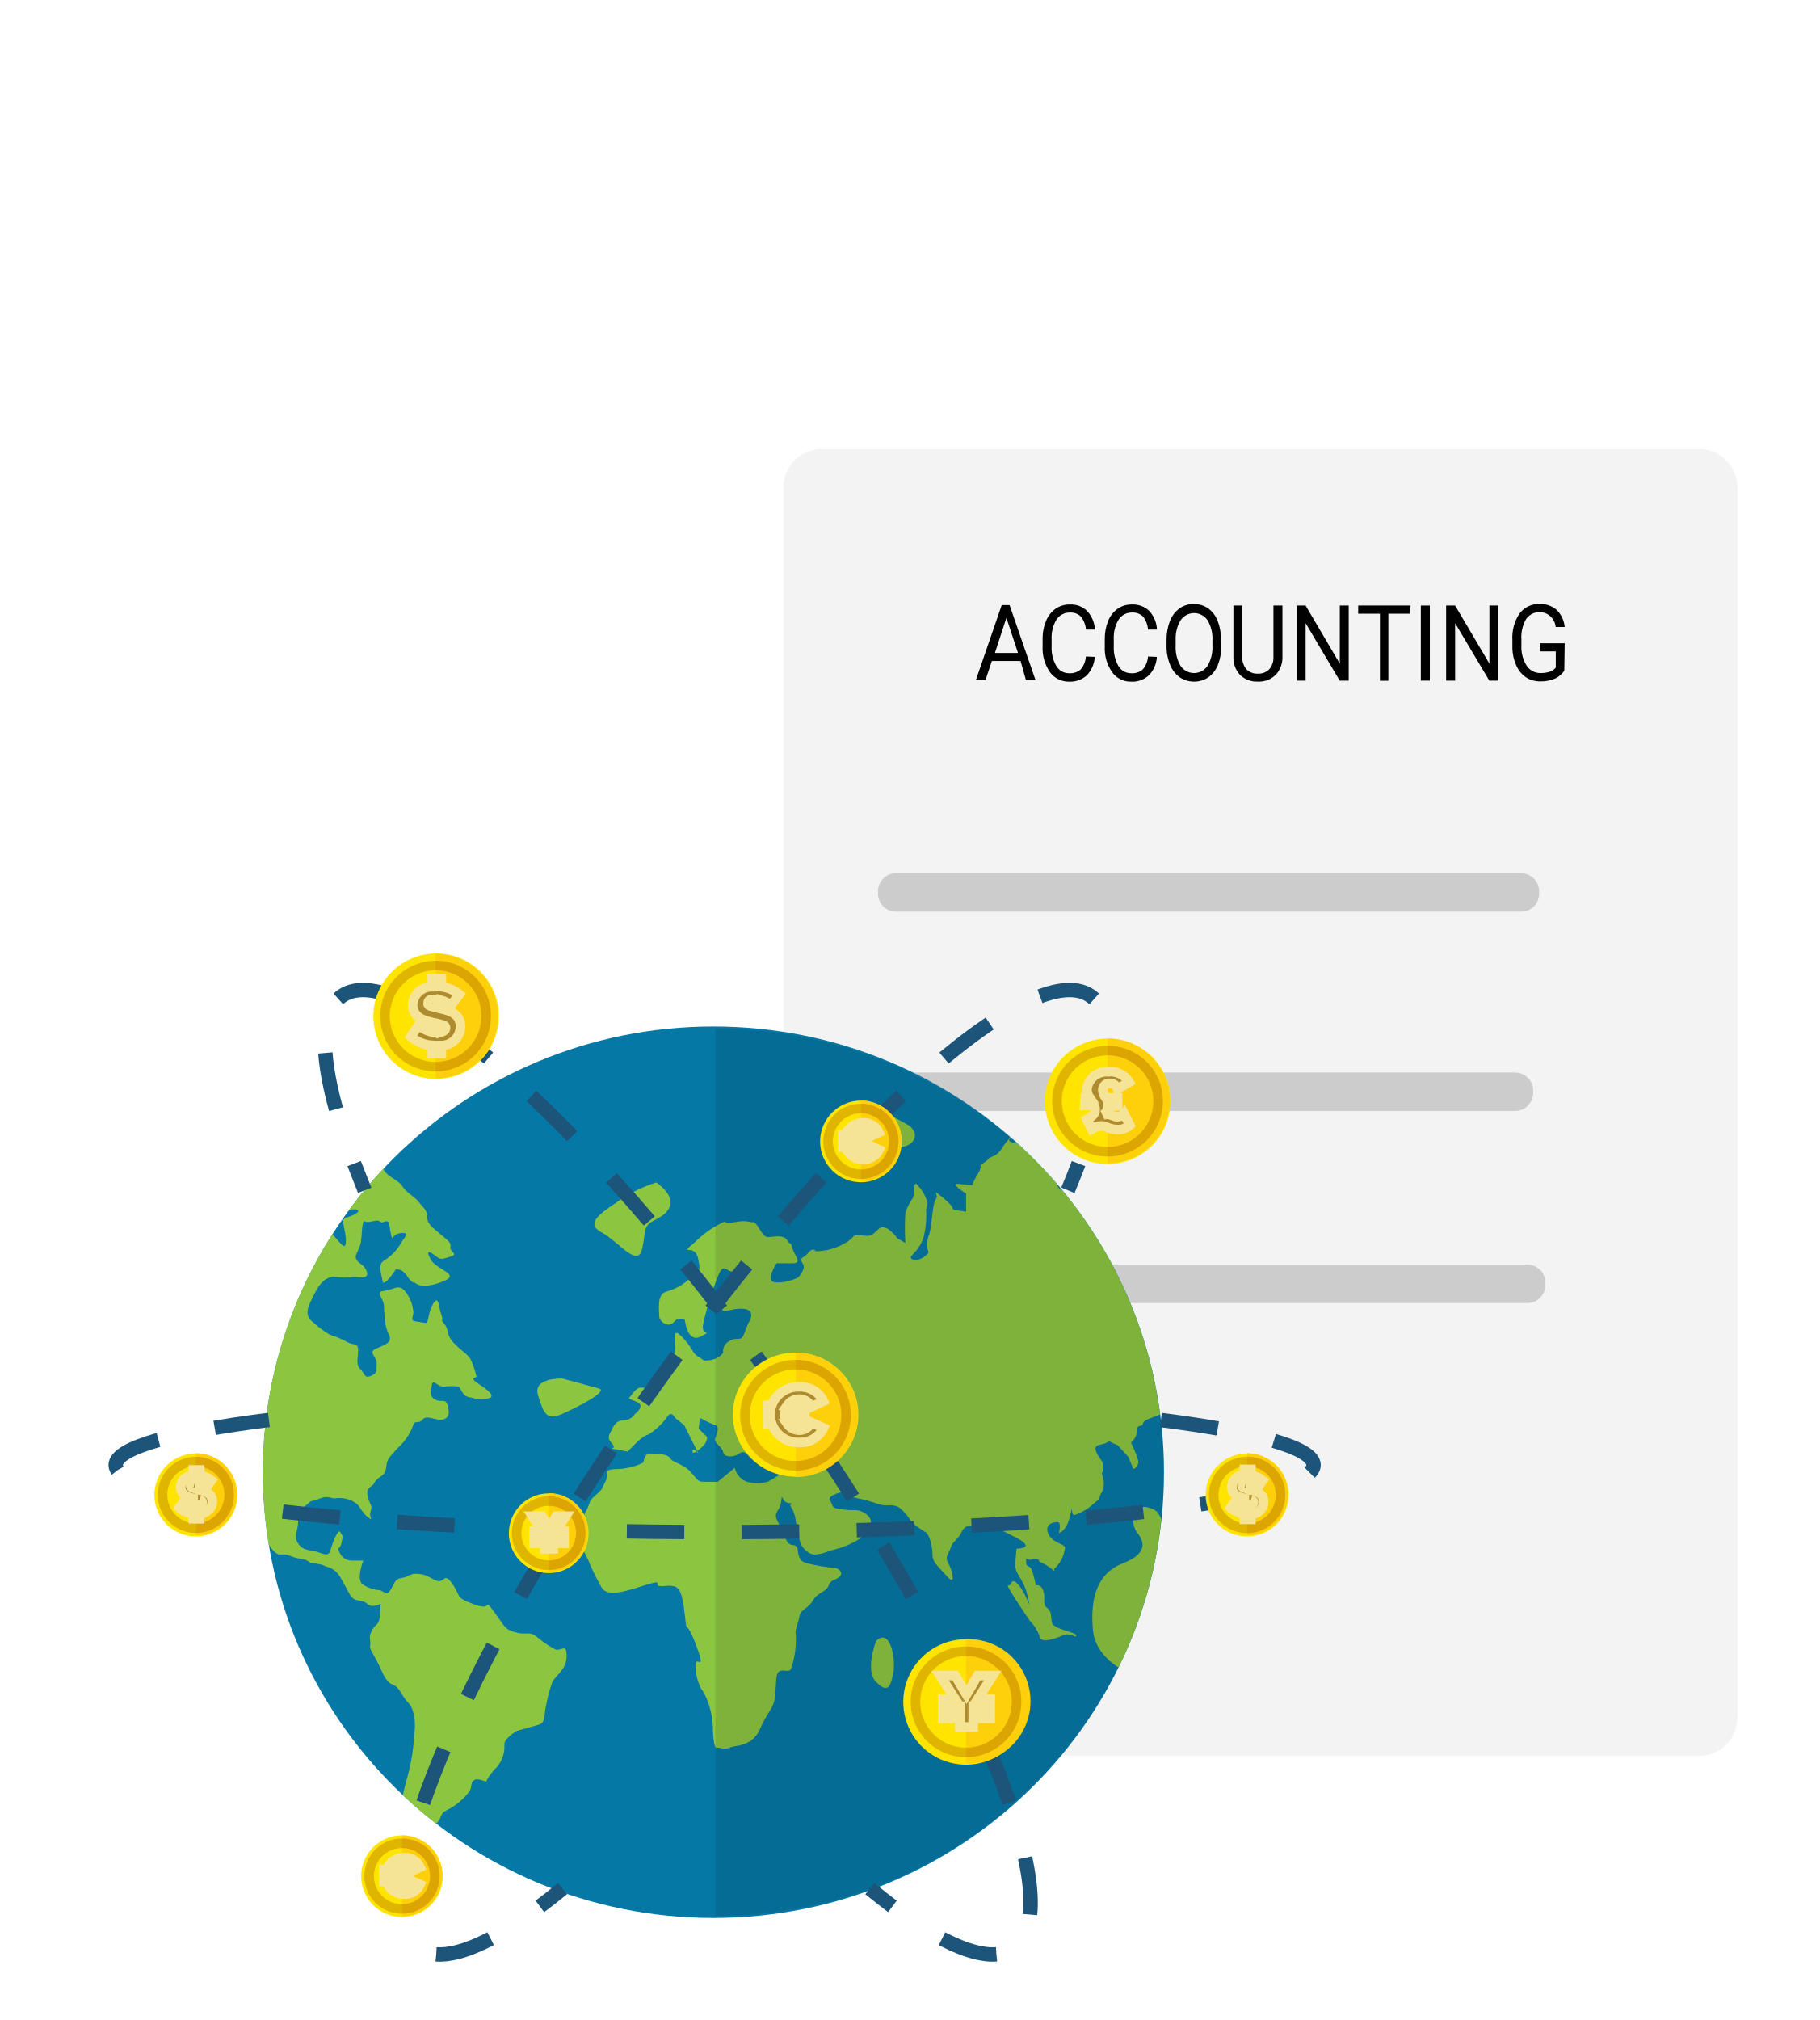
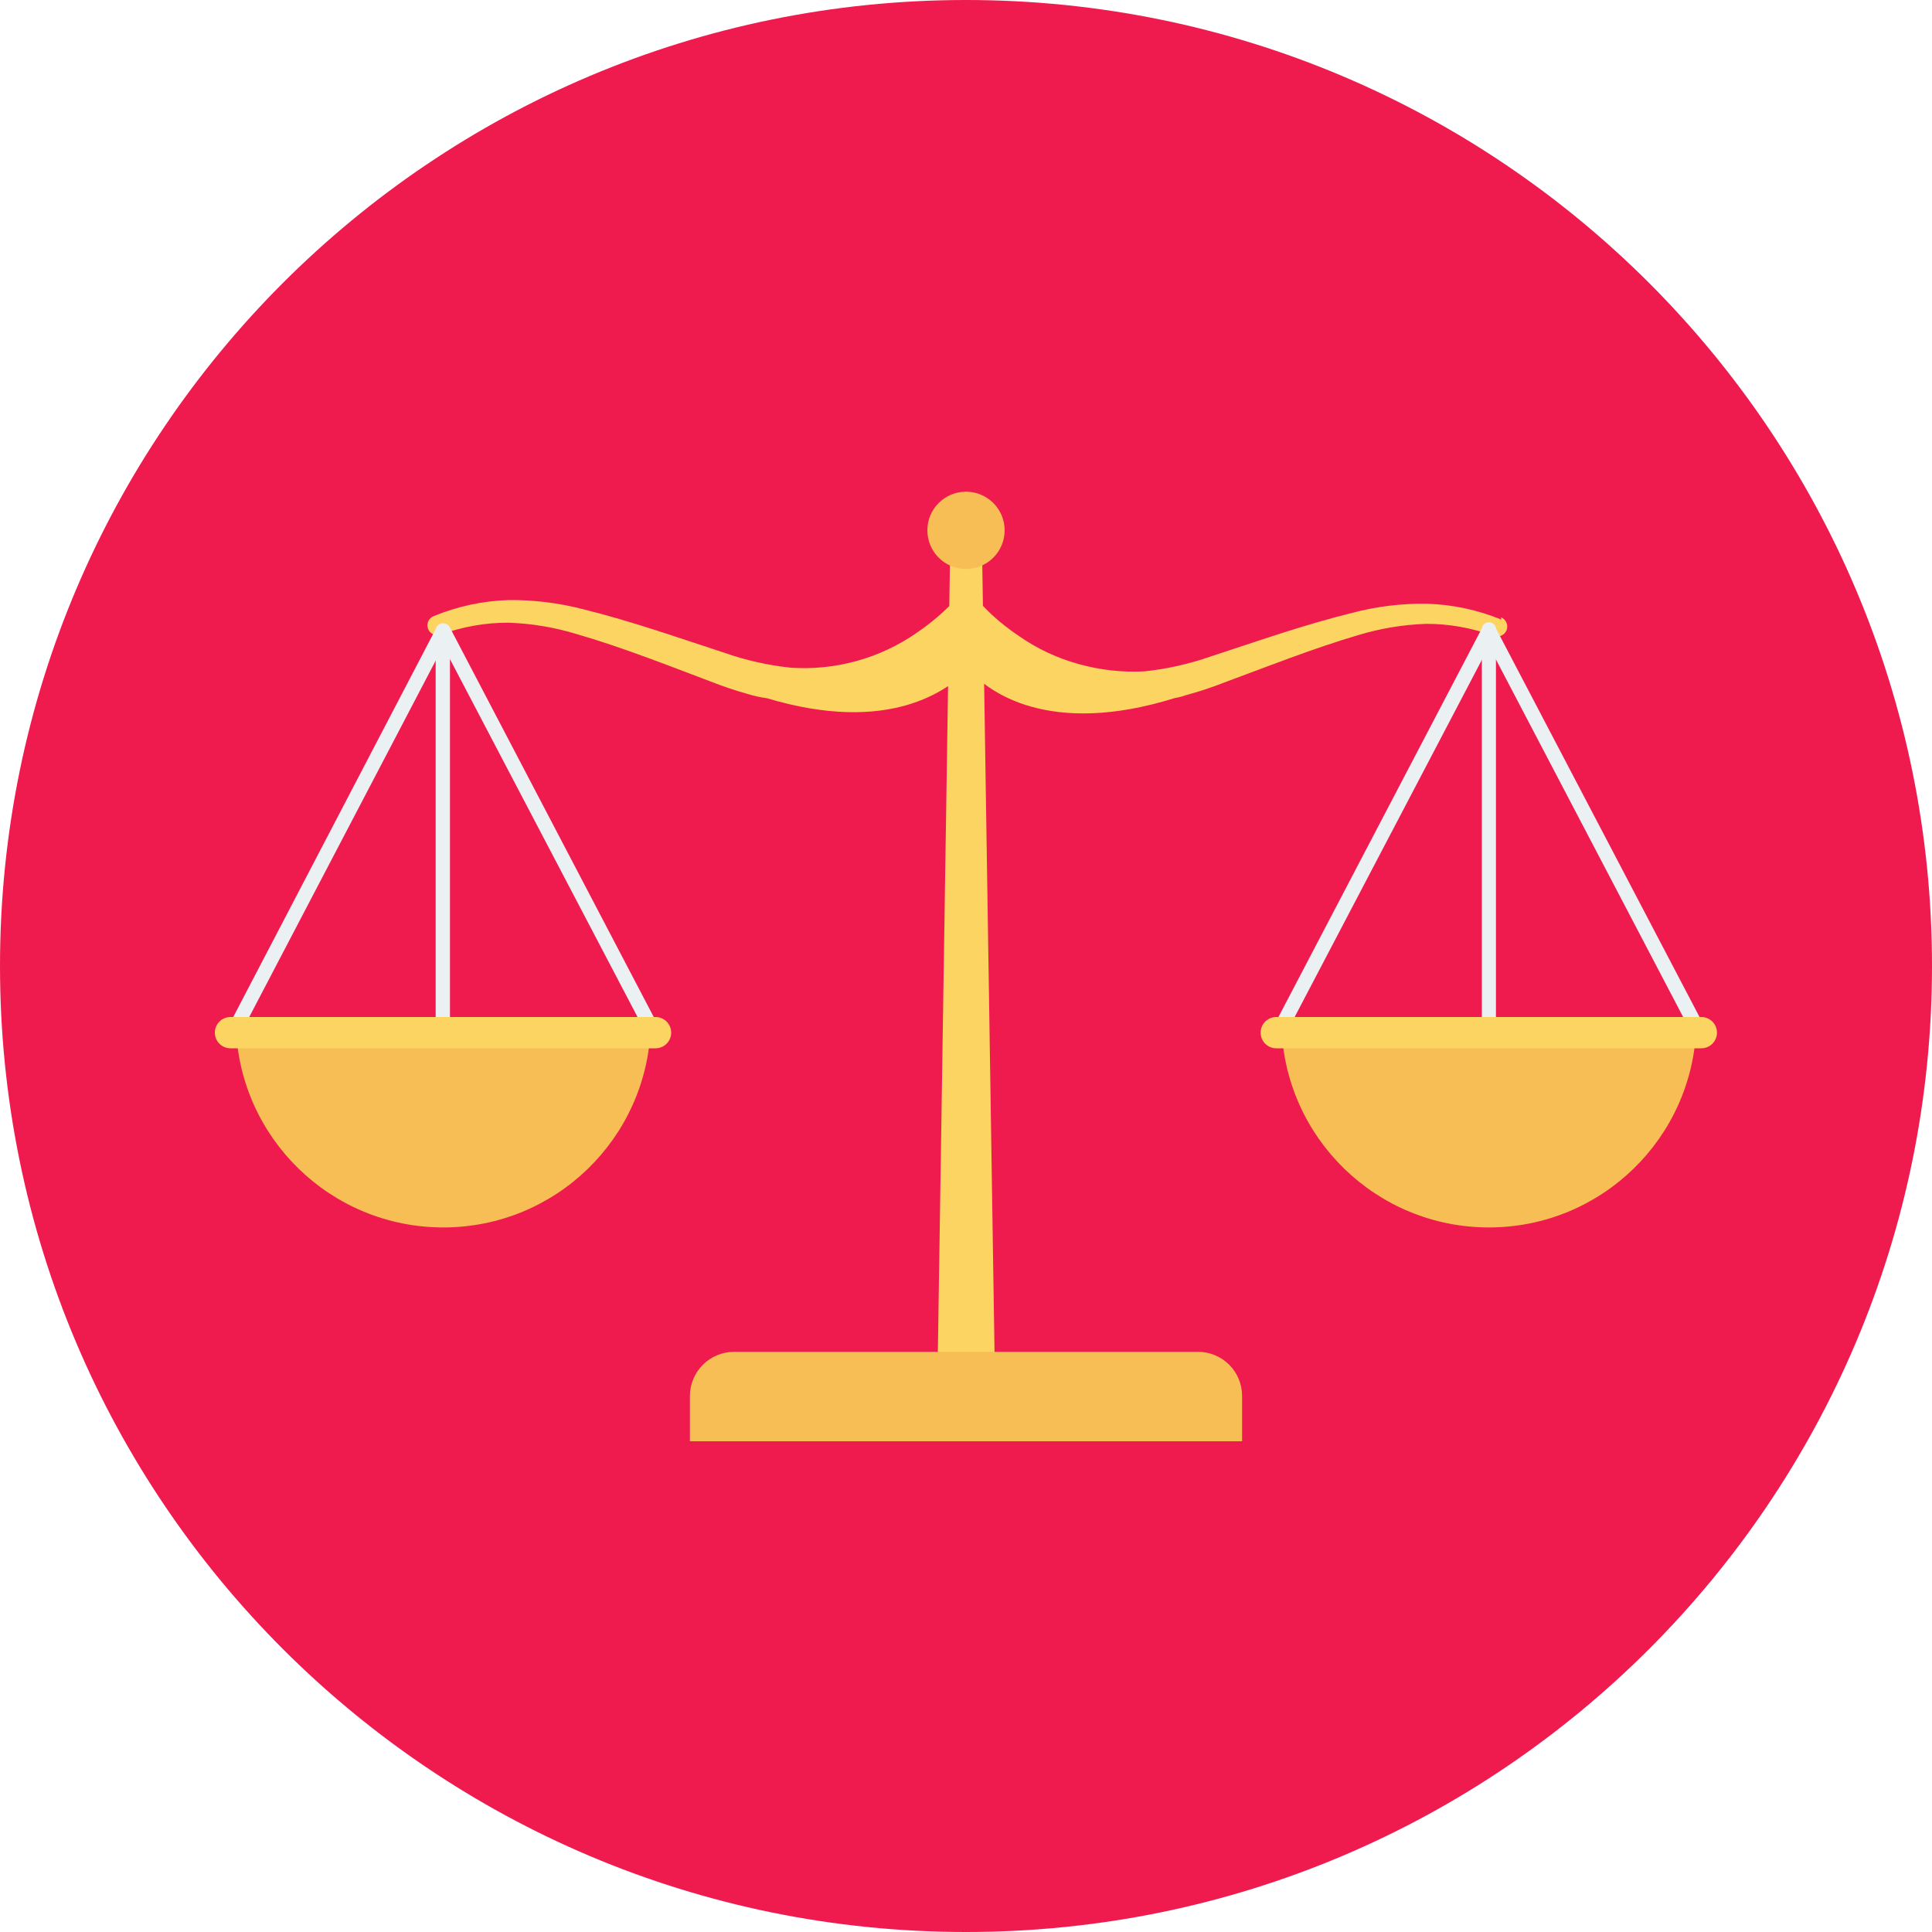
- <svg xmlns="http://www.w3.org/2000/svg" width="189.96" height="210.86" viewBox="0 0 189.96 210.86">
-   <defs>
-     <style>.cls-1{fill:#0678a5;}.cls-2{isolation:isolate;}.cls-10,.cls-11,.cls-12,.cls-13,.cls-16,.cls-3{fill:none;}.cls-4{fill:#f3f3f3;}.cls-5{fill:#ccc;}.cls-6{fill:#010101;}.cls-7{clip-path:url(#clip-path);}.cls-8{fill:#8cc540;}.cls-9{fill:#e6e7e7;}.cls-16,.cls-9{mix-blend-mode:multiply;}.cls-10,.cls-11,.cls-12,.cls-13{stroke:#1d547a;stroke-width:1.5px;}.cls-10,.cls-11,.cls-12,.cls-13,.cls-16,.cls-17{stroke-miterlimit:10;}.cls-11{stroke-dasharray:5.98 5.98;}.cls-12{stroke-dasharray:5.98 5.98;}.cls-13{stroke-dasharray:6;}.cls-14{fill:#ffe400;}.cls-15{fill:#fdd00b;}.cls-16{stroke:#dfca22;}.cls-17{fill:#af8b2f;stroke:#f6e496;}</style>
-     <clipPath id="clip-path" transform="translate(6.08)">
-       <ellipse class="cls-1" cx="68.4" cy="153.68" rx="47.04" ry="46.53" />
-     </clipPath>
-   </defs>
-   <g class="cls-2">
-     <g id="Layer_1" data-name="Layer 1">
-       <rect class="cls-3" x="6.08" width="183.88" height="210.86" />
-       <rect class="cls-4" x="81.8" y="46.88" width="99.6" height="136.41" rx="4" />
-       <rect class="cls-5" x="92.32" y="132.01" width="69.03" height="4.01" rx="1.88" />
-       <rect class="cls-5" x="91.67" y="91.16" width="69.03" height="4.01" rx="1.88" />
-       <path class="cls-6" d="M100.48,69h-3l-.67,2h-1l2.7-7.84h.82l2.71,7.84h-1Zm-2.68-.84h2.41L99,64.49Z" transform="translate(6.08)" />
-       <path class="cls-6" d="M108.23,68.57a3.05,3.05,0,0,1-.83,1.92,2.57,2.57,0,0,1-1.86.67,2.42,2.42,0,0,1-2-1,4.36,4.36,0,0,1-.76-2.67v-.75a4.85,4.85,0,0,1,.36-1.93,2.85,2.85,0,0,1,1-1.27,2.55,2.55,0,0,1,1.5-.44,2.4,2.4,0,0,1,1.8.69,3.08,3.08,0,0,1,.8,1.93h-.94a2.38,2.38,0,0,0-.53-1.36,1.5,1.5,0,0,0-1.13-.42,1.64,1.64,0,0,0-1.41.73,3.65,3.65,0,0,0-.51,2.09v.76a3.65,3.65,0,0,0,.49,2,1.52,1.52,0,0,0,1.34.76,1.7,1.7,0,0,0,1.2-.39,2.33,2.33,0,0,0,.55-1.36Z" transform="translate(6.08)" />
-       <path class="cls-6" d="M114.71,68.57a3,3,0,0,1-.83,1.92,2.53,2.53,0,0,1-1.85.67,2.39,2.39,0,0,1-2-1,4.3,4.3,0,0,1-.76-2.67v-.75a5,5,0,0,1,.35-1.93,2.92,2.92,0,0,1,1-1.27,2.55,2.55,0,0,1,1.5-.44,2.43,2.43,0,0,1,1.81.69,3.07,3.07,0,0,1,.79,1.93h-.94a2.38,2.38,0,0,0-.52-1.36,1.51,1.51,0,0,0-1.14-.42,1.62,1.62,0,0,0-1.4.73,3.65,3.65,0,0,0-.51,2.09v.76a3.74,3.74,0,0,0,.48,2,1.53,1.53,0,0,0,1.35.76,1.67,1.67,0,0,0,1.19-.39,2.27,2.27,0,0,0,.55-1.36Z" transform="translate(6.08)" />
-       <path class="cls-6" d="M121.44,67.39a5.35,5.35,0,0,1-.35,2,2.93,2.93,0,0,1-1,1.31,2.69,2.69,0,0,1-3,0,2.94,2.94,0,0,1-1-1.3,5.1,5.1,0,0,1-.37-2v-.57a5.41,5.41,0,0,1,.35-2,3,3,0,0,1,1-1.32,2.48,2.48,0,0,1,1.49-.46,2.6,2.6,0,0,1,1.5.45,2.91,2.91,0,0,1,1,1.32,5.42,5.42,0,0,1,.35,2Zm-.93-.51a3.78,3.78,0,0,0-.51-2.14,1.7,1.7,0,0,0-2.81,0,3.72,3.72,0,0,0-.52,2.07v.58a3.8,3.8,0,0,0,.51,2.12,1.7,1.7,0,0,0,2.82,0,3.76,3.76,0,0,0,.51-2.09Z" transform="translate(6.08)" />
-       <path class="cls-6" d="M127.82,63.21v5.33a2.63,2.63,0,0,1-.63,1.82,2.42,2.42,0,0,1-1.69.79h-.25a2.49,2.49,0,0,1-1.85-.69,2.61,2.61,0,0,1-.7-1.91V63.21h.92v5.31a2,2,0,0,0,.42,1.33,1.57,1.57,0,0,0,1.21.47,1.54,1.54,0,0,0,1.21-.47,1.9,1.9,0,0,0,.42-1.32V63.21Z" transform="translate(6.08)" />
-       <path class="cls-6" d="M134.74,71.05h-.94l-3.56-6v6h-.94V63.21h.94l3.57,6.07V63.21h.93Z" transform="translate(6.08)" />
-       <path class="cls-6" d="M141.15,64.06h-2.27v7H138v-7h-2.27v-.85h5.47Z" transform="translate(6.08)" />
-       <path class="cls-6" d="M143.21,71.05h-.94V63.21h.94Z" transform="translate(6.08)" />
-       <path class="cls-6" d="M150.36,71.05h-.94l-3.57-6v6h-.94V63.21h.94l3.58,6.07V63.21h.93Z" transform="translate(6.08)" />
-       <path class="cls-6" d="M157.25,70a2.22,2.22,0,0,1-1,.85,3.68,3.68,0,0,1-1.5.28,2.7,2.7,0,0,1-1.54-.45,2.88,2.88,0,0,1-1-1.28,4.6,4.6,0,0,1-.38-1.92v-.68a4.5,4.5,0,0,1,.74-2.75,2.49,2.49,0,0,1,2.1-1,2.56,2.56,0,0,1,1.79.62,2.87,2.87,0,0,1,.83,1.78h-.94a1.7,1.7,0,0,0-3.09-.83,3.78,3.78,0,0,0-.49,2.12v.64a3.63,3.63,0,0,0,.54,2.1,1.71,1.71,0,0,0,1.48.78,3.19,3.19,0,0,0,.92-.13,1.45,1.45,0,0,0,.65-.44V68h-1.64v-.85h2.57Z" transform="translate(6.08)" />
-       <rect class="cls-5" x="91.05" y="111.96" width="69.03" height="4.01" rx="1.88" />
-       <ellipse class="cls-1" cx="74.49" cy="153.68" rx="47.04" ry="46.53" />
-       <g class="cls-7">
-         <path class="cls-8" d="M111.9,174.69s-3.58-1.33-3.87-4.57.42-5.89,3.11-6.92,2.25-2.33,1.5-3.23-.59-3.55,1.79-2.37S115.62,171.45,111.9,174.69Z" transform="translate(6.08)" />
-         <path class="cls-8" d="M52.63,143.9s-3.13-.14-2.53,1.77.89,2.65,2.53,1.92,4.84-2.36,3.83-2.65S52.63,143.9,52.63,143.9Z" transform="translate(6.08)" />
-         <path class="cls-8" d="M62.46,123.43a14.6,14.6,0,0,0-3.72,1.77c-1.34,1-4,2.35-2.09,3.39s3.87,3.83,4.32,1.76,0-2.35,1.49-3.09S64.84,125.2,62.46,123.43Z" transform="translate(6.08)" />
-         <path class="cls-8" d="M84.5,114.89s-1.84.44-.7,2.21.59,2.23,3.08,2.63,3.43-1.47,1.64-2.42S84.5,114.89,84.5,114.89Z" transform="translate(6.08)" />
-         <path class="cls-8" d="M85.39,171.3s-1.19,3.09,0,4.27,1.49.59,1.79-.88S86.88,169.83,85.39,171.3Z" transform="translate(6.08)" />
-         <path class="cls-8" d="M7.94,127.71a7.93,7.93,0,0,1,3.14-1.61c1.3-.11,1.3-.32,3.36.81s2.92,2.19,3.79,2.41,1.19-1.29,2.6-1.18,1.4.9,2.27,1.2,1.73.55,1.73,0-1.51-3,0-2.17l1.52.86a1.21,1.21,0,0,1,0-1c.22-.54-.65-1.72-.43-2a8.47,8.47,0,0,0,.46-.86,16.91,16.91,0,0,1,.73,1.72c.11.43.65.35.86,1s-1.29.25,0,1.32,2,2.63,2.06,1.42-.65-2.34,0-2.52,1.63-.61,1.19-.82-1.84.42-1.95-.75a17.9,17.9,0,0,1-.21-3A5.79,5.79,0,0,1,30.14,121s1.73-.54,2.28,0,1.08.11,1.51,1,1.63,1.18,2,1.83,1.3,1.08,1.73,1.66.87.8.87,1.55.54,1.07,1.41,1.82,1.08.82,1,1.32.92.72,0,1-1,.32-1.43,0-1.3-1-.65.24,3.46,1.58,1.08,2.44-2.71-.11-2.82,0-.54-.43-.54-.43-.43-.75-.87-.86l-.43-.11s-1.3,2-1.41,1.29-.54-1.72.11-2.14a5.16,5.16,0,0,0,1.73-1.72c.22-.53,1.2-1.28.11-1.18s-.86,1.07-1.08.11-.11-1.27-.43-1.33-.44.27-.76,0-1.19.27-1.52,0-.32,1.54-.43,2.19-.54,1.18-.54,1.5.21.53.65.85.86,1.18.21,1.29-.86-.11-1.3,0a6.62,6.62,0,0,1-1.51,0s-1.19-.43-2.17,1.39-1.3,2.57-.32,3.32a9.83,9.83,0,0,0,1.73,1.29A9.91,9.91,0,0,1,30,140c.87.53,1.19.11,1.3.75s-.32,1.61.22,2.14.43,1,1.08.75.65-.43.65-1.28-1-1.18,0-1.61,1.63-.64,1.3-1.39a3.65,3.65,0,0,1-.43-1.61c0-.54-.11-.54-.11-1.39s-1-1.5,0-1.61,1.52-.75,2.17,0a3.76,3.76,0,0,1,.86,1.93c.22.75-.54,1.18.44,1.28s1,.43,1.19-.53.76-2.15,1-1.5,0,.32.33,1.28-.22.32.32,1,.14,1.07.94,1.93,1.44,1.17,1.77,1.71a8.87,8.87,0,0,1,.65,1.88c0,.05-.76.05,0,.58s2,1.29,1.41,1.61a2.71,2.71,0,0,1-1.84,0c-.55-.11-.76-.11-1.09-.64l-.32-.54a6.31,6.31,0,0,0-1.52,0c-.65.11-1.19-.86-1.3-.21s-.32,1.19.33,1.56,1.08-.17,1.3.58.21,1.29-.44,1.5-1.73-.54-2.16,0-.87,0-1,.64a6.06,6.06,0,0,1-1.62,2.36c-.87,1-1.09,1.07-1.19,2s-.65.86-1.09,1.4.11.1-.43.53-.54.65-.32,1.4.43.64.21,1.28.43,1.07-.21.64-.87-1.17-1.3-1.5a3,3,0,0,0-2.06-.53c-.54.11-.87-.32-1.63,0s-1,.21-1.3.53-1.19.78-1.08,1.68-.43,1.65-.11,2.29.68.85,1.64,1,1.61.75,1.83,0,.86-2.46,1.08-1.93.33.11.11,1.08-.54.21-.22,1a1.38,1.38,0,0,0,1.3.86h1.19s-.75,1.92-.1,2.46a3.65,3.65,0,0,0,1.84.64c.43.11.65.65,1.08,0s.43-1.18,1.19-1.28.87-.54,1.73-.43.65.11,1.74.64.86-1,1.84.43.21,1.35,2.27,2.12.87-.83,2.06.77,1.08,1.82,2.27,2.15,1.41-.22,2.28.53a10.26,10.26,0,0,0,1.73,1.18c.65.43,1.3-.75,1.3.75s-1.19,2-1.51,2.78a15.12,15.12,0,0,0-.65,2.47c-.22.86,0,1.71-.76,1.93l-2.28.64s-1.3.75-1.3,1.39a3.26,3.26,0,0,1-.76,2.36A6.05,6.05,0,0,0,44.65,186s-1.08-.58-1.4,0,.21.59-1,1.77-2,1.17-2.17,1.6,0-.1-.21.43-.43.32-.54,1.07-.11.11-.33,1.18a5.35,5.35,0,0,1-.65,2.14,3.7,3.7,0,0,0-.43,2.25c0,1.08.65,1.29,1.19,1.83s1.19-.33.54.53-1.84,0-2.27,0-2.17-1.07-2.28-2A13,13,0,0,1,35,193.7a48.79,48.79,0,0,1,1.3-7.66,20.43,20.43,0,0,0,.87-5,5.47,5.47,0,0,0-.22-2.68c-.43-.86-.43-.43-1.19-1.71s-1.08-.22-2-2.25-1.3-2.15-1.19-2.68-.21-.64.11-1.39.76-.65.87-1.4a13.2,13.2,0,0,0,.1-1.52s-.86.52-1.4,0-1.3-.08-1.79-.94-.81-1.5-1-1.82a2.42,2.42,0,0,0-1.08-1,4.3,4.3,0,0,1-.87-.32l-1.19-.21a2.06,2.06,0,0,0-1.08-.43c-.54,0-1.19-.43-1.63-.43s-.65.11-1.08-.32a4.7,4.7,0,0,1-.76-1.07c-.43-.64-.54-.43-.65-1.39a3.19,3.19,0,0,0-.76-1.83c-.32-.42.22-.32-.65-1.07l-.86-.75-.87-.53s-.43-.32-.43.1a4.44,4.44,0,0,0,1,2c.44.43.87,1,.87,1a3.17,3.17,0,0,1,.21,1.52A16.68,16.68,0,0,1,17.69,158c-.22-.43-.33-1-.65-1.5s.21-.22-.76-1.5a13.47,13.47,0,0,1-1.19-1.72s-1.85-1.82-1.95-2.57a7.16,7.16,0,0,1-.22-2.46c.11-1.4.43-2.47-.22-3.32s-1.08-1.72-1.62-2.57-1.63-2.68-1.95-3.22a13.33,13.33,0,0,0-3.58-2.25c-.32,0-.21-.21-1.19-.32s-.65-.53-1.4-.32-1.41.32-1.63.86-.54,2.14-.87,2.25-.21.85-.32.1.54-2,0-1.93-1.52,1.18-1.84,1.61.43,1.07-.87,1.39L-4.3,141a4,4,0,0,0,1.84-3.1s-1.73-.54-1.84-.86-.65.21-.54-.86-.79-1.5,0-1.82a4.5,4.5,0,0,0,1.43-1.07s.1-.43-.55-.64-.55,0-1.19-.43-1.19-1.29-.76-1.5l.44-.22a7.37,7.37,0,0,0,1.41.22h.54s-1.63-1.5-1.63-1.82-.43-1,.11-1.29,1-1,1.52-1.28.75-.65,1.19-.86-.43-1.07,1.3-.43a13.05,13.05,0,0,1,2.38,1.07,9.93,9.93,0,0,1,1.41.11,3.87,3.87,0,0,1,1.84.43,7.32,7.32,0,0,0,2.06.85c.43.11-.43,0,.43.11Z" transform="translate(6.08)" />
-         <path class="cls-8" d="M61.09,152.67s.13-.88.51-.88h1.15s.89,0,1.14.44,1.4.57,2.17,1.45.76,1,1.39,1h1.4l1.79-1.45a2,2,0,0,0,1.27,1.45,4.07,4.07,0,0,0,2.16,0,9.1,9.1,0,0,0,2-1.38v-.64s-1.66-1.25-2.93-.88-1.4-.52-2-.07-1.64.43-1.71-.13-1-.93-.83-1.43.51-1.26,0-1.39A10.29,10.29,0,0,1,67,148l-.13,1.13.89.88a1.34,1.34,0,0,1-.38.88c-.38.38-1.27,1.15-1.15.52s1.15,1.37.13-.64l-1-2L64.4,148s-.38-.88-.89,0a6.94,6.94,0,0,1-1.91,1.76s-.38,0-1.27.88l-.89.88-1.66-.31s.51-.07,0-.57-.25-.88,0-1.38.51-1,1.28-1a1.4,1.4,0,0,0,1.14-.64s1.15-.87.26-1.25l-.89-.38s.76-1.13,1.14-1.13h1.15A12.61,12.61,0,0,1,63,143.11c.38-.38.76-1.38,1.27-1.76s-.5-3.15.77-1.89,1.1,1.76,1.76,2.14.4.5,1.29.38a2.11,2.11,0,0,0,1.34-.76,1.18,1.18,0,0,1,.7-1.26c.89-.5,1.14.23,1.52-.83l.39-1s1-1.39-.51-1.51-2.54.88-2.1-.51.44-2.39.82-2.39,1.15-1.13.26-1-1-1.25-1.78.89-.38.5-.77,2.14-.38,1.25-.63,2.51,1.14.55-.26,1.26-1.65-1.76-1.65-1.76a.89.89,0,0,0-1.15.25c-.51.63-1.52,0-1.52-.63s-.26-2.14.63-2.52a6.65,6.65,0,0,0,1.53-.62,5.84,5.84,0,0,0,1.89-1.84s.36.58,0-1.06-2.14-.13-.36-1.64a10.85,10.85,0,0,1,3-2.13c.44-.13-.07.25,1.21,0s1.52.07,1.9,0,.89,1.41,1.4,1.54,1.66-.38,2.17.37.25-.12.51.76,1.14,1.63,0,1.63H75s-1.27,1.89-.13,2a4.85,4.85,0,0,0,2.36-.51,2.18,2.18,0,0,0,.57-.88c.25-.63-.64-.88,0-1.26s.64-.88,1.15-.75-.9.13.5.13a6,6,0,0,0,2.55-.76A3.38,3.38,0,0,0,83.1,129s.13-.13,1.15,0,1.27-.89,1.78-.89.76.26,1.27.76-.12.13.51.5l.64.38a25.09,25.09,0,0,1,0-3.15,5.94,5.94,0,0,1,.76-1.51c.26-.37,0-2,.51-1.38a4.14,4.14,0,0,1,.89,1.38c.26.63.13.63,0,1.14a9.14,9.14,0,0,1-.25,2.89c-.51,1.64-1.66,2-1.28,2.27s.64.12,1,0a2.35,2.35,0,0,0,.79-.63,2.75,2.75,0,0,1,0-1.76c.36-.63.36-3.28.74-3.78s-.38-1.13.38-.5-.38-.38.76.63.26.88,1.15,1l.89.13v-1.89s-1.91-1.17-.64-1l1.28.14a6,6,0,0,1,.63-1.26c.64-1.13-.25-.5.64-1.13s0-.25.89-.63,1-1.13,1.53-1.64.63-2,.89-1.26-1.78,1.26,0,1.52a4.71,4.71,0,0,0,2.29,0s-1.53-1.43,0-1.72,2-.71,2,0-1,.58,0,1.09-.38-.63,1,.5,1.4.13,1.4,1.13-.13.63-.64,1.26-1.78,2.14-1.78,2.14c.51.88.89.5,1.4.38s.13-.63,1-.25a10.19,10.19,0,0,1,2,.88c.5.37.12.5,1.52-.38s.38-2.27,1.4-.88,1.15,1,1.27,2-1.14,1.39,0,1.64.26,1.13,1.15.25,1.53-1.39,2-1.13.76.5,1.27-.25-.51-2.77,1-1.64.76,1.13,2,1.38,1.4-.88,1.91.26.51,1.88,1.65,1.76,1,.12,1.53.75.64,1.13,1.4.76.64-1,1.27-.51a3.56,3.56,0,0,0,2,.38s-1.27-1,0-.88,3.31-.63,3.56.5-1,.13.25,1.14,2.29.75,2.55,1.38-.26.63,0,1.26-.26.88-.64.88a2.7,2.7,0,0,1-1.4-.13c-.51-.25-1.14-.75-1.27-.37s-.89.5-.76,1.13.89.75.13,1.26-.77-.08-2.29.71a6.88,6.88,0,0,0-2,1.43,1.63,1.63,0,0,0-1.15,0c-.5.25-.12-1.14-.5.25s-.64,1-.64,2.26.38.89-.38,1.89.25,0-.77,1-1.65,0-1.65,0a4,4,0,0,1,.13-1c.12-.38-.13-1.26.63-2a3.18,3.18,0,0,0,1-1.39c.38-.75.76-1.38.76-1.38s0-1.71-1.14-1,0-.46-1.15.67-.89,1.39-2.41,1.26-3.57-.63-3.82-.13-.51.13-.76,1.26-.64,1.26-.64,1.77-.76-.51,0,.5,1,.63,1.4,1.38.13,1,.25,1.39-1,2.51-1.78,3.14-2.16.76-2.29,1.26-.63,0-.63.76a1.79,1.79,0,0,1-.64,1.26,10.41,10.41,0,0,1,.76,1.88.8.8,0,0,1-.51.88l-.5-1.25-1.15-1.26-.63-.25s-.13-.26-.51,0-1.28.12-1.15.75.76,1.13.76,1.51v.38c0,1-.25,0,0,1a2,2,0,0,1-.25,1.77c-.25.63,0,.37-.76,1a5.48,5.48,0,0,1-1.91,1.14c-.51.12-.13-1.51-.51.12s-1.15,1.76-1.15,1.76.26-1.13-.12-1.13S103,159,103.33,160s1.66,1.14,1.79,1.51a3.43,3.43,0,0,1-1,2.14c-.38.13.25.63-.38.13a6,6,0,0,0-1.28-.76s-.12-.5-.76-.25-.64-.5-.64.25.39.19.64,1a14.45,14.45,0,0,1,.38,1.47s.51-.18.77.57-.13,1.39.38,1.77.38.75.51,1.51,2.54,1,2.54,1.38-.51-.38-1.4,0-2.29.85-2.42.11a4,4,0,0,0-1-1.62s-2.68-3.92-2.29-3.72.25-1.08,1.14,0,1.4,3.22.89,1.08-1.4-2.14-1.27-3.53l.13-1.38s2.29,0-.26-1.26-2.8-1.63-3.56-1.26-1.4-.25-1.91.76-.89.88-1.14,1.63-.64,1-.26,1.64.89,2.52-.13,1.38-1.52-1.51-1.52-2.26-.26-2.14-.77-2.39a10.45,10.45,0,0,1-1.4-1,5.48,5.48,0,0,0-1.27-1.51,1.73,1.73,0,0,0-1.14-.25,3.3,3.3,0,0,1-1.4-.25,15.77,15.77,0,0,0-1.91-.51,6,6,0,0,1-1.65-.62s-1.53.37-1.15.88,0,.75,1,.88a8.26,8.26,0,0,0,1.65.12c.89,0,1.91.88,1.53,1.51s-.13.76-1.15,1.51a8.62,8.62,0,0,1-2.8,1.14c-1,.37-1.78.63-2.29.37a2.06,2.06,0,0,1-1.14-1.51c-.13-.75-.26-1.13-.38-1.88a3.51,3.51,0,0,0-.51-1.51c-.26-.38.51-.26-.26-.38s-.63-1.26-.76-.13-1,1-.25,2.27.63,2.2,1.52,2.26,0,1.51,1.4,1.89a18.89,18.89,0,0,0,3.06.5s.89.38.38.88-.89.24-1.15.94-1.14.7-1.65,1.58-1.27.88-1.4,1.64-.51,1.51-.38,1.89a9.51,9.51,0,0,1-.51,3.64c-.38.51-1.4-.5-1.53,1s0,2.27-.63,3.27a13.78,13.78,0,0,0-1.15,2.14c-.89,1.76-2.67,1.51-3.05,1.76s-1.28,0-1.28,0-.38.51-.5-1.63a8.55,8.55,0,0,0-.9-4c-.5-.88-.12,0-.5-.88a4.89,4.89,0,0,1-.39-2.26c0-.76,1.15,1,0-2s-.89-.75-1.14-3-.51-3-1.27-3.09-.77.06-1.4,0,.76-.82-1.78,0-3.82,1.06-4.33,0a23.46,23.46,0,0,1-1.15-2.32c-.12-.5-1.14-1.89-.89-2.77s0-1.89.51-2.77.13-.88,1-1.63.64-.76,1-1.39-.13-1.13.51-1.26.51,0,1.4-.12a8.62,8.62,0,0,0,1.52-.38Z" transform="translate(6.08)" />
-       </g>
-       <path class="cls-9" d="M68.62,107.36c25.86,0,46.83,20.74,46.83,46.33S94.48,200,68.62,200" transform="translate(6.08)" />
-       <path class="cls-10" d="M32,124.25c-.39-1-.76-1.89-1.1-2.79" transform="translate(6.08)" />
-       <path class="cls-11" d="M29,115.78c-1.67-6.06-1.58-10.29.63-11.82,6.25-4.3,27,14.47,46.36,41.93s30,53.21,23.75,57.52c-2,1.4-5.61.35-10.17-2.64" transform="translate(6.08)" />
-       <path class="cls-10" d="M87.1,199c-.76-.57-1.55-1.19-2.36-1.85" transform="translate(6.08)" />
-       <path class="cls-10" d="M105.42,124.25q.6-1.44,1.11-2.79" transform="translate(6.08)" />
-       <path class="cls-12" d="M108.41,115.78c1.67-6.06,1.59-10.29-.63-11.82-6.24-4.3-27,14.47-46.35,41.93s-30,53.21-23.75,57.52c2,1.4,5.6.35,10.16-2.64" transform="translate(6.08)" />
-       <path class="cls-10" d="M50.29,199c.77-.57,1.55-1.19,2.36-1.85" transform="translate(6.08)" />
-       <path class="cls-13" d="M115.13,148.23c9.91,1.25,15.94,2.89,15.94,4.7,0,3.89-28,7-62.53,7S6,156.82,6,152.93c0-1.81,6.05-3.46,16-4.71" transform="translate(6.08)" />
-       <path class="cls-14" d="M46,106a6.55,6.55,0,1,1-6.55-6.47A6.52,6.52,0,0,1,46,106Z" transform="translate(6.08)" />
-       <path class="cls-15" d="M39.41,99.56a6.48,6.48,0,1,1,0,13" transform="translate(6.08)" />
-       <path class="cls-16" d="M44.68,106a5.28,5.28,0,1,1-5.27-5.21A5.24,5.24,0,0,1,44.68,106Z" transform="translate(6.08)" />
-       <path class="cls-17" d="M39,109.12a3.6,3.6,0,0,1-2.19-.92l.83-1.21a2.79,2.79,0,0,0,1.36.73v-1c-.94-.21-2-.59-2-1.87A2,2,0,0,1,39,103v-.84h1V103a3.64,3.64,0,0,1,1.88.8L41,104.94a2.87,2.87,0,0,0-1-.52v.88c.95.21,2,.59,2,1.84a2,2,0,0,1-2,2v.82H39Zm0-4.06v-.72c-.27,0-.39.19-.39.39S38.73,105,39,105.06Zm1,1.88v.8c.27-.08.44-.23.44-.44S40.25,107,40,106.94Z" transform="translate(6.08)" />
-       <path class="cls-14" d="M18.7,156a4.33,4.33,0,1,1-4.33-4.28A4.31,4.31,0,0,1,18.7,156Z" transform="translate(6.08)" />
-       <path class="cls-15" d="M14.37,151.69a4.28,4.28,0,1,1,0,8.56" transform="translate(6.08)" />
-       <path class="cls-16" d="M17.85,156a3.48,3.48,0,1,1-3.48-3.44A3.46,3.46,0,0,1,17.85,156Z" transform="translate(6.08)" />
-       <path class="cls-17" d="M14.09,158a2.34,2.34,0,0,1-1.44-.61l.54-.8a1.9,1.9,0,0,0,.9.48v-.66c-.62-.14-1.31-.38-1.31-1.23A1.3,1.3,0,0,1,14.09,154v-.56h.67V154a2.49,2.49,0,0,1,1.24.53l-.57.77a1.64,1.64,0,0,0-.67-.34v.57c.62.14,1.34.39,1.34,1.22A1.32,1.32,0,0,1,14.76,158v.54h-.67Zm0-2.68v-.48c-.18,0-.26.13-.26.26S13.93,155.28,14.09,155.33Zm.67,1.24v.52c.18,0,.28-.15.28-.28S14.93,156.62,14.76,156.57Z" transform="translate(6.08)" />
-       <path class="cls-14" d="M128.46,156a4.33,4.33,0,1,1-4.33-4.28A4.31,4.31,0,0,1,128.46,156Z" transform="translate(6.08)" />
-       <path class="cls-15" d="M124.13,151.69a4.28,4.28,0,1,1,0,8.56" transform="translate(6.08)" />
-       <path class="cls-16" d="M127.62,156a3.49,3.49,0,1,1-3.49-3.44A3.46,3.46,0,0,1,127.62,156Z" transform="translate(6.08)" />
-       <path class="cls-17" d="M123.85,158a2.34,2.34,0,0,1-1.44-.61l.54-.8a1.9,1.9,0,0,0,.9.48v-.66c-.62-.14-1.31-.38-1.31-1.23a1.3,1.3,0,0,1,1.31-1.24v-.56h.67V154a2.49,2.49,0,0,1,1.24.53l-.56.77a1.74,1.74,0,0,0-.68-.34v.57c.62.14,1.34.39,1.34,1.22a1.32,1.32,0,0,1-1.34,1.31v.54h-.67Zm0-2.68v-.48c-.18,0-.26.13-.26.26S123.69,155.28,123.85,155.33Zm.67,1.24v.52c.18,0,.29-.15.29-.28S124.69,156.62,124.52,156.57Z" transform="translate(6.08)" />
-       <ellipse class="cls-14" cx="83.07" cy="147.67" rx="6.55" ry="6.48" />
-       <path class="cls-15" d="M77,141.19a6.48,6.48,0,1,1,0,13" transform="translate(6.08)" />
-       <path class="cls-16" d="M82.26,147.67A5.28,5.28,0,1,1,77,142.45,5.25,5.25,0,0,1,82.26,147.67Z" transform="translate(6.08)" />
-       <path class="cls-17" d="M74.51,148.63h-.43v-.78h.28v-.18a1.48,1.48,0,0,1,0-.21h-.29v-.77h.43a2.94,2.94,0,0,1,2.91-1.92,2.63,2.63,0,0,1,2.48,1.5l-1.26.59a1.37,1.37,0,0,0-1.22-.81,1.5,1.5,0,0,0-1.28.64h1.79v.77H75.85a1.48,1.48,0,0,0,0,.21,1,1,0,0,0,0,.18h2.08v.78H76.12a1.54,1.54,0,0,0,1.3.66,1.37,1.37,0,0,0,1.22-.81l1.26.58a2.66,2.66,0,0,1-2.48,1.51A2.94,2.94,0,0,1,74.51,148.63Z" transform="translate(6.08)" />
-       <path class="cls-14" d="M40.15,195.8a4.26,4.26,0,1,1-4.26-4.21A4.24,4.24,0,0,1,40.15,195.8Z" transform="translate(6.08)" />
-       <path class="cls-15" d="M35.89,191.59a4.21,4.21,0,1,1,0,8.42" transform="translate(6.08)" />
-       <path class="cls-16" d="M39.32,195.8a3.43,3.43,0,1,1-3.43-3.39A3.41,3.41,0,0,1,39.32,195.8Z" transform="translate(6.08)" />
-       <path class="cls-17" d="M34.28,196.42H34v-.5h.18v-.12a.61.61,0,0,1,0-.14H34v-.5h.28a1.9,1.9,0,0,1,1.89-1.25,1.7,1.7,0,0,1,1.61,1l-.82.38a.88.88,0,0,0-.79-.53,1,1,0,0,0-.83.42h1.17v.5H35.15v.26h1.36v.5H35.33a1,1,0,0,0,.84.43.88.88,0,0,0,.79-.53l.82.38a1.72,1.72,0,0,1-1.61,1A1.91,1.91,0,0,1,34.28,196.42Z" transform="translate(6.08)" />
-       <path class="cls-14" d="M88.07,119.1a4.26,4.26,0,1,1-4.26-4.21A4.24,4.24,0,0,1,88.07,119.1Z" transform="translate(6.08)" />
-       <path class="cls-15" d="M83.81,114.89a4.21,4.21,0,1,1,0,8.42" transform="translate(6.08)" />
-       <path class="cls-16" d="M87.24,119.1a3.43,3.43,0,1,1-3.43-3.39A3.41,3.41,0,0,1,87.24,119.1Z" transform="translate(6.08)" />
-       <path class="cls-17" d="M82.2,119.72h-.28v-.5h.18v-.12a.66.66,0,0,1,0-.14h-.19v-.5h.28a1.93,1.93,0,0,1,1.89-1.25,1.7,1.7,0,0,1,1.61,1l-.82.38a.88.88,0,0,0-.79-.53,1,1,0,0,0-.83.42h1.17v.5H83.07v.26h1.36v.5H83.25a1,1,0,0,0,.84.43.88.88,0,0,0,.79-.53l.82.38a1.72,1.72,0,0,1-1.61,1A1.91,1.91,0,0,1,82.2,119.72Z" transform="translate(6.08)" />
-       <path class="cls-14" d="M116.12,114.89a6.55,6.55,0,1,1-6.55-6.48A6.52,6.52,0,0,1,116.12,114.89Z" transform="translate(6.08)" />
-       <path class="cls-15" d="M109.57,108.41a6.48,6.48,0,1,1,0,13" transform="translate(6.08)" />
-       <path class="cls-16" d="M114.84,114.89a5.28,5.28,0,1,1-5.27-5.22A5.24,5.24,0,0,1,114.84,114.89Z" transform="translate(6.08)" />
-       <path class="cls-17" d="M107.23,114.6h.46a1.64,1.64,0,0,1-.29-.87,2.06,2.06,0,0,1,2.22-1.85,2.23,2.23,0,0,1,2.19,1.09l-1.21.69a.82.82,0,0,0-.79-.57.69.69,0,0,0-.75.67,1.65,1.65,0,0,0,.31.84h1.23v.84h-1v.06a1.1,1.1,0,0,1-.53.89,1.12,1.12,0,0,1,.42-.07c.5,0,.67.25,1.08.25a.84.84,0,0,0,.71-.31l.6,1.19a1.78,1.78,0,0,1-1.36.45c-.76,0-1.14-.38-1.61-.38a2.3,2.3,0,0,0-1,.33l-.5-1c.45-.23.86-.55.86-1a1.14,1.14,0,0,0-.1-.45h-1Z" transform="translate(6.08)" />
-       <path class="cls-14" d="M101.33,177.59a6.55,6.55,0,1,1-6.55-6.48A6.51,6.51,0,0,1,101.33,177.59Z" transform="translate(6.08)" />
-       <path class="cls-15" d="M94.78,171.11a6.48,6.48,0,1,1,0,12.95" transform="translate(6.08)" />
-       <path class="cls-16" d="M100.06,177.59a5.28,5.28,0,1,1-5.28-5.22A5.25,5.25,0,0,1,100.06,177.59Z" transform="translate(6.08)" />
-       <path class="cls-17" d="M94.13,180.27v-.89H92.36v-.74h1.77v-.53H92.36v-.75h1.29l-1.58-2.46h1.58l1.18,2,1.17-2h1.58L96,177.36h1.31v.75H95.53v.53h1.78v.74H95.53v.89Z" transform="translate(6.08)" />
-       <path class="cls-14" d="M55.37,160a4.16,4.16,0,1,1-4.15-4.11A4.13,4.13,0,0,1,55.37,160Z" transform="translate(6.08)" />
-       <path class="cls-15" d="M51.22,155.86a4.11,4.11,0,1,1,0,8.22" transform="translate(6.08)" />
-       <path class="cls-16" d="M54.56,160a3.35,3.35,0,1,1-3.34-3.31A3.32,3.32,0,0,1,54.56,160Z" transform="translate(6.08)" />
-       <path class="cls-17" d="M50.8,161.68v-.57H49.68v-.47H50.8v-.34H49.68v-.47h.82l-1-1.56h1l.75,1.25.74-1.25h1l-1,1.56h.83v.47H51.69v.34h1.13v.47H51.69v.57Z" transform="translate(6.08)" />
-     </g>
-   </g>
+ <svg xmlns="http://www.w3.org/2000/svg" id="Layer_1" data-name="Layer 1" width="100" height="100" viewBox="0 0 100 100">
+   <circle cx="50" cy="50" r="50" style="fill:#ef1b4e" />
+   <path d="M425.26,64.67h-1.61l-.69,45h3Z" transform="translate(-374.45 -37.55)" style="fill:#fcd462" />
+   <path d="M424.45,63a2,2,0,1,0,2,2h0A2,2,0,0,0,424.45,63Z" transform="translate(-374.45 -37.55)" style="fill:#f7be56" />
+   <path d="M436.45,107.52h-24a2.29,2.29,0,0,0-2.29,2.28h0v2.35h28.58V109.8a2.28,2.28,0,0,0-2.29-2.28Z" transform="translate(-374.45 -37.55)" style="fill:#f7be56" />
+   <path d="M452.16,69.62a11,11,0,0,0-3.85-.82,14.23,14.23,0,0,0-3.9.48c-2.51.62-4.88,1.46-7.27,2.24a15.21,15.21,0,0,1-3.46.78,10.55,10.55,0,0,1-3.4-.38,10,10,0,0,1-3.12-1.47,11.63,11.63,0,0,1-1.36-1.07,10.62,10.62,0,0,1-1.11-1.21v3l.22.17-.22.2-.28-.25,0-.18V68l0,0v0a11,11,0,0,1-1.14,1.22,11.75,11.75,0,0,1-1.35,1.07,10.23,10.23,0,0,1-6.54,1.82,15.21,15.21,0,0,1-3.46-.78c-2.39-.78-4.76-1.62-7.26-2.24a14.75,14.75,0,0,0-3.91-.48,11.07,11.07,0,0,0-3.85.83.51.51,0,0,0-.29.67h0a.52.52,0,0,0,.65.29,10.16,10.16,0,0,1,3.5-.62,13.73,13.73,0,0,1,3.54.59c2.35.68,4.69,1.61,7,2.48a19.12,19.12,0,0,0,1.85.62,6.09,6.09,0,0,0,1,.22c6.33,1.9,9.37-.42,10.43-1.5,1,1.17,4.18,3.52,10.68,1.49a3.1,3.1,0,0,0,.58-.15,18.14,18.14,0,0,0,1.89-.62c2.35-.87,4.69-1.8,7-2.48a13.73,13.73,0,0,1,3.54-.59,9.94,9.94,0,0,1,3.5.63.53.53,0,0,0,.66-.3.52.52,0,0,0-.29-.67Z" transform="translate(-374.45 -37.55)" style="fill:#fcd462" />
+   <path d="M462.25,91.05a.36.36,0,0,1-.33-.19L451.52,71,441.11,90.86a.37.37,0,0,1-.66-.34L451.19,70a.38.38,0,0,1,.54-.12.43.43,0,0,1,.11.12l10.74,20.5a.38.38,0,0,1-.16.5Z" transform="translate(-374.45 -37.55)" style="fill:#ebf0f3" />
+   <path d="M451.52,91.37a.37.37,0,0,1-.37-.37h0V70.19a.37.37,0,1,1,.73,0V91a.37.37,0,0,1-.36.37Z" transform="translate(-374.45 -37.55)" style="fill:#ebf0f3" />
+   <path d="M440.78,90.67a10.74,10.74,0,0,0,21.47,0Z" transform="translate(-374.45 -37.55)" style="fill:#f7be56" />
+   <path d="M462.51,90.19h-22a.81.81,0,0,0,0,1.62h22a.81.81,0,0,0,0-1.62Z" transform="translate(-374.45 -37.55)" style="fill:#fcd462" />
+   <path d="M408.13,91.05a.35.35,0,0,1-.33-.19L397.39,71,387,90.86a.38.38,0,0,1-.5.16.37.37,0,0,1-.15-.5L397.06,70a.38.38,0,0,1,.54-.12.34.34,0,0,1,.12.12l10.73,20.5a.37.37,0,0,1-.15.5Z" transform="translate(-374.45 -37.55)" style="fill:#ebf0f3" />
+   <path d="M397.39,91.37A.38.38,0,0,1,397,91h0V70.19a.37.37,0,0,1,.74,0V91a.38.38,0,0,1-.37.37Z" transform="translate(-374.45 -37.55)" style="fill:#ebf0f3" />
+   <path d="M386.66,90.67a10.74,10.74,0,0,0,21.47,0Z" transform="translate(-374.45 -37.55)" style="fill:#f7be56" />
+   <path d="M408.38,90.19h-22a.81.81,0,0,0,0,1.62h22a.81.81,0,1,0,0-1.62Z" transform="translate(-374.45 -37.55)" style="fill:#fcd462" />
</svg>
